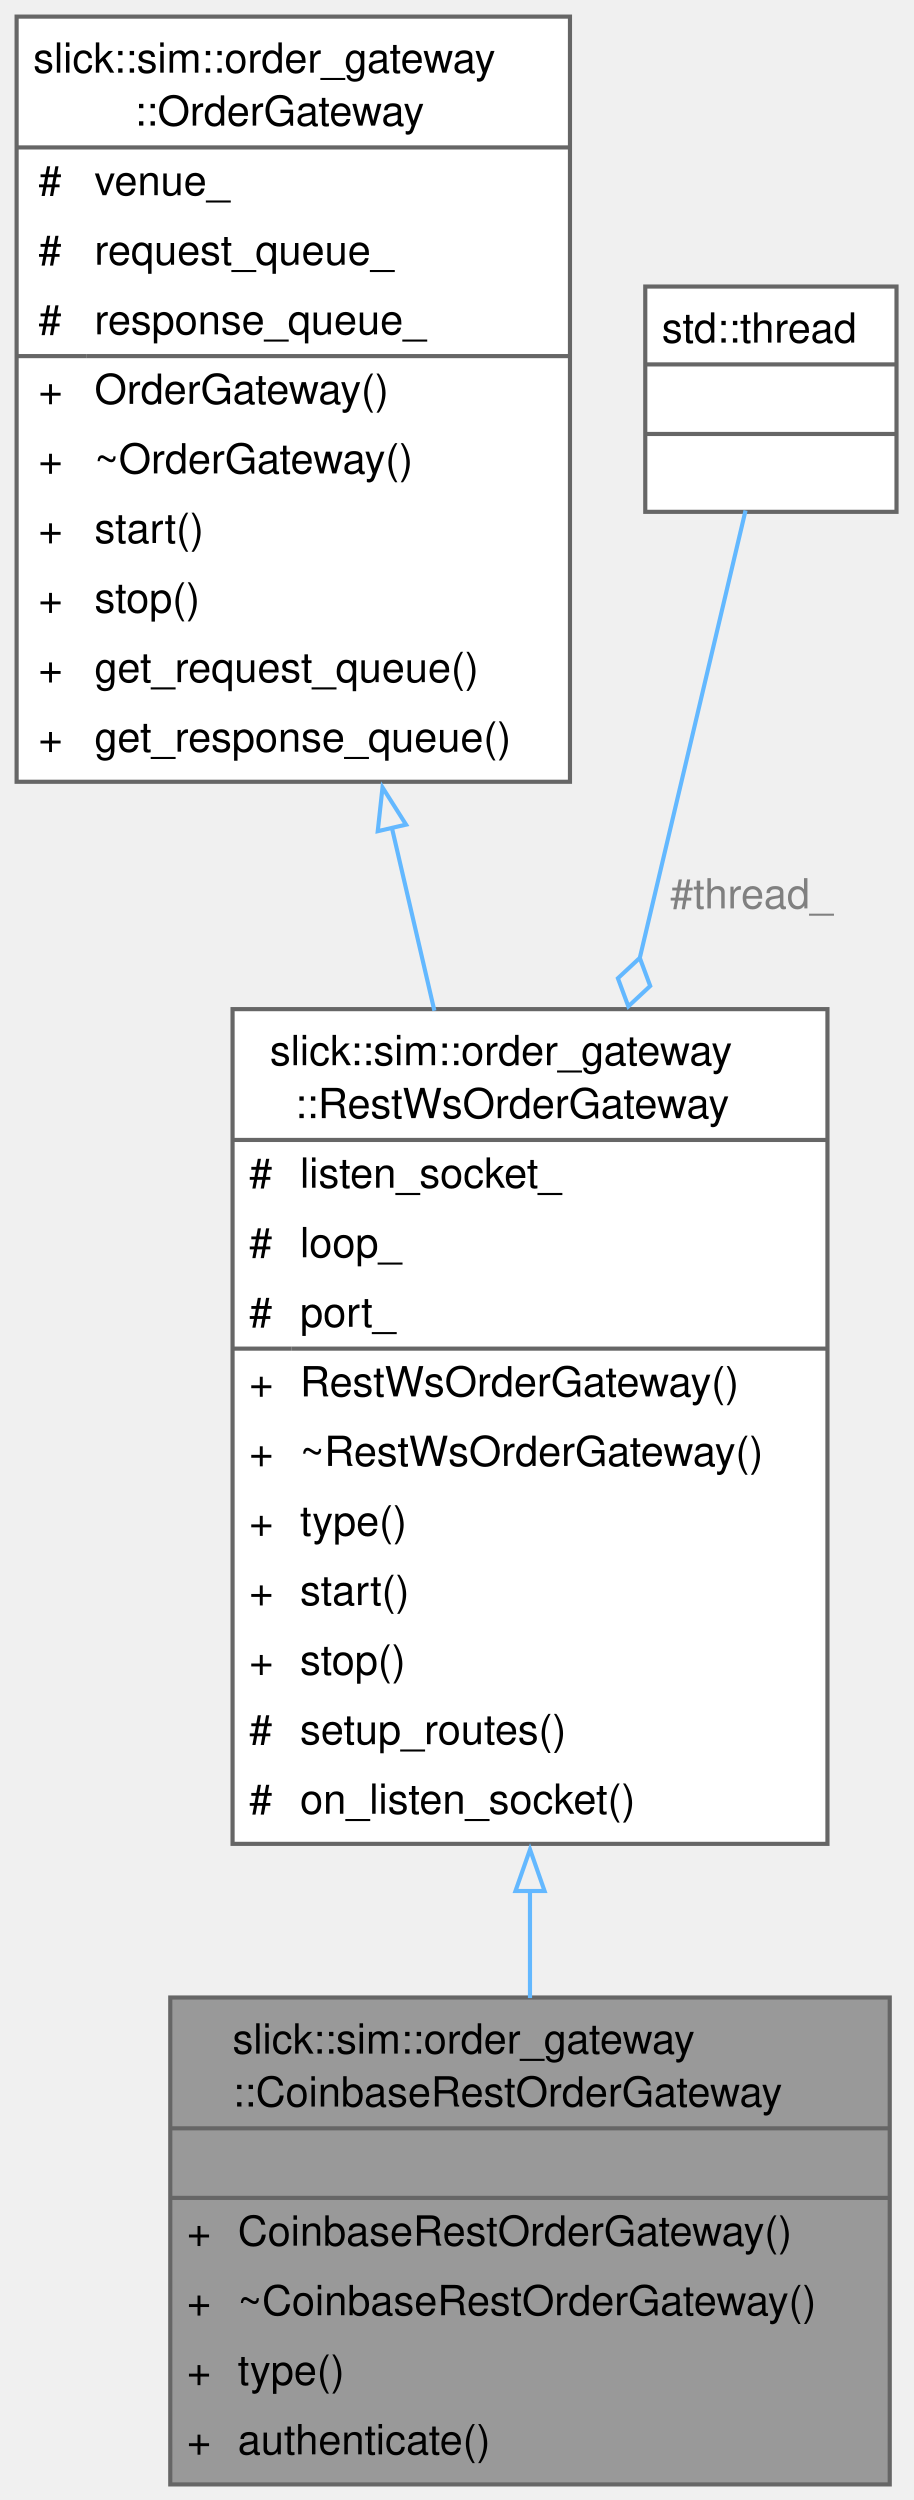
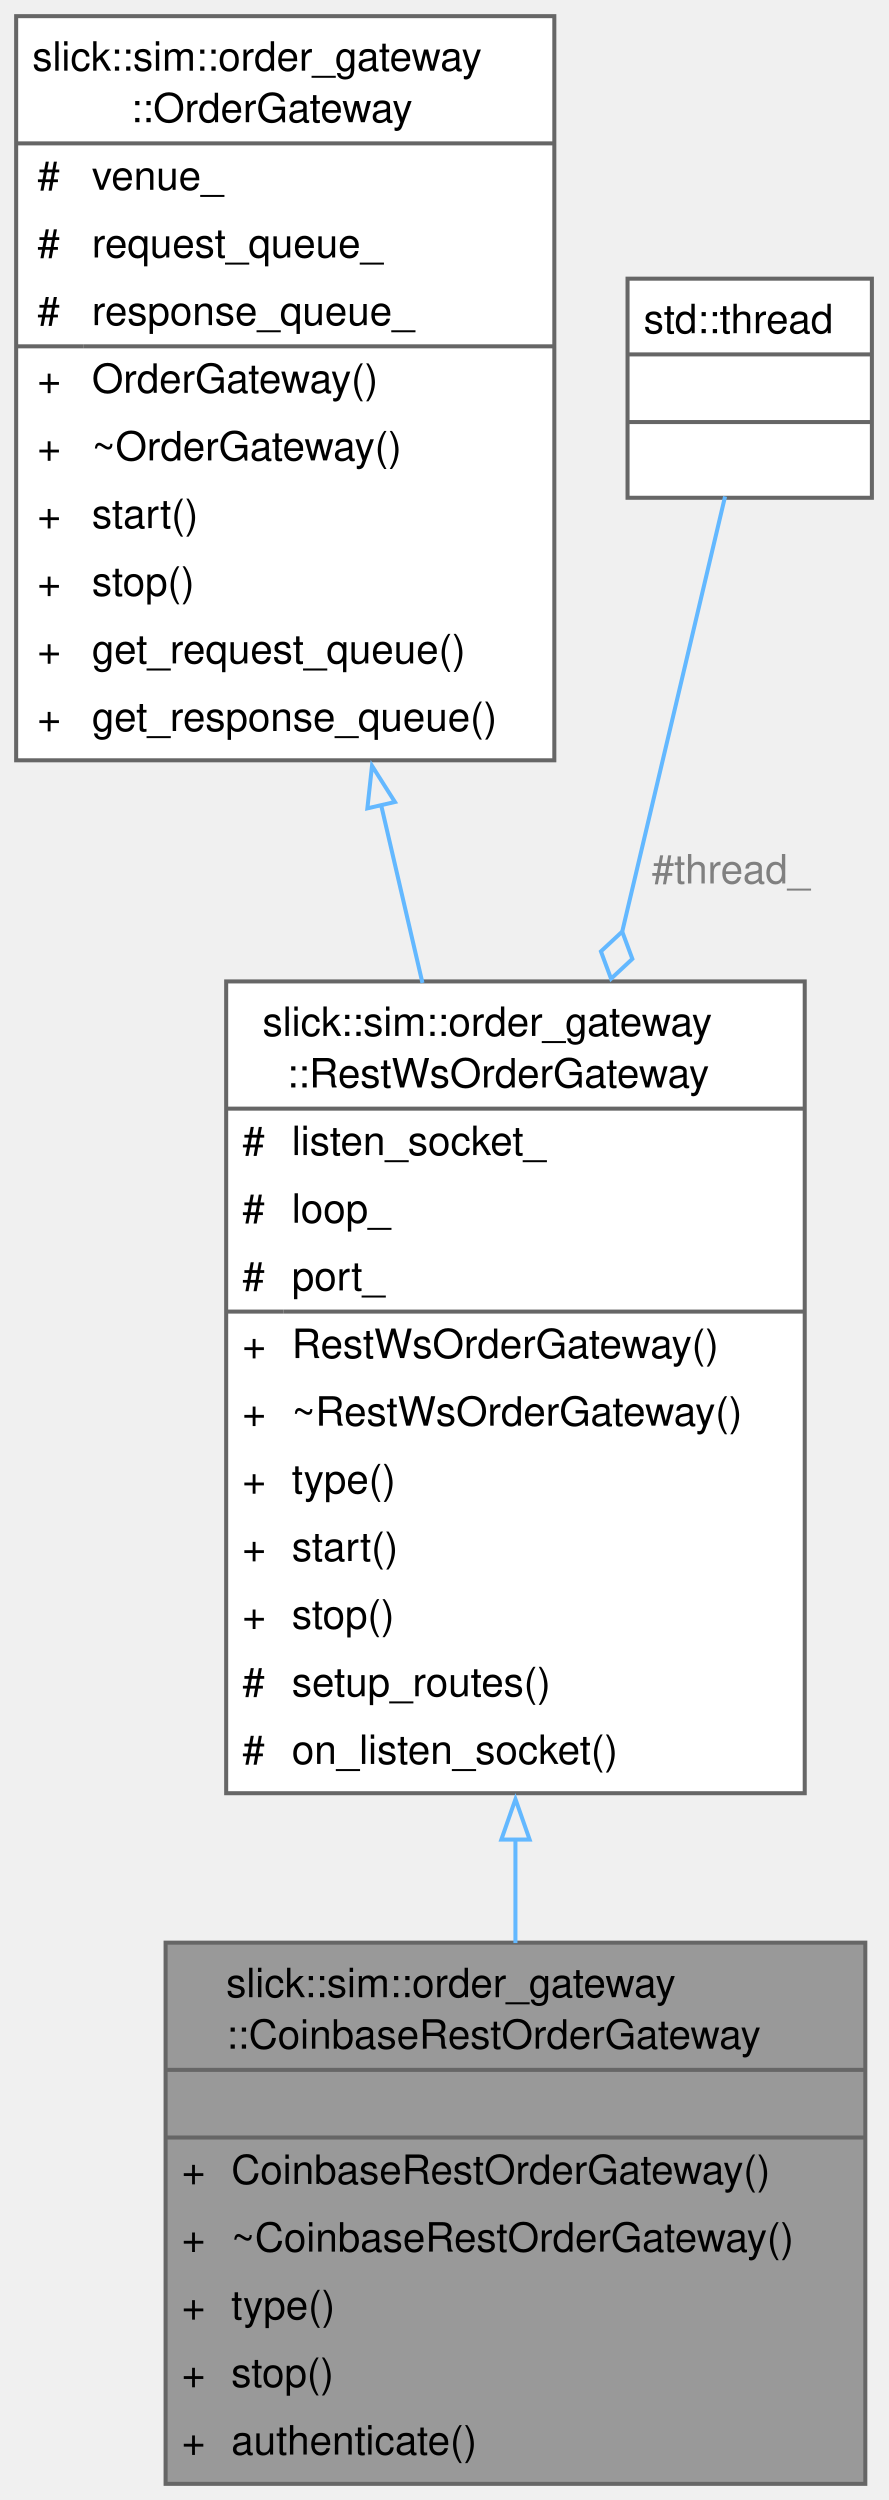
- <svg xmlns="http://www.w3.org/2000/svg" xmlns:xlink="http://www.w3.org/1999/xlink" width="220pt" height="602pt" viewBox="0.00 0.00 220.00 602.00">
-   <g id="graph0" class="graph" transform="scale(1 1) rotate(0) translate(4 598.25)">
+ <svg xmlns="http://www.w3.org/2000/svg" xmlns:xlink="http://www.w3.org/1999/xlink" width="220pt" height="619pt" viewBox="0.00 0.00 220.00 619.00">
+   <g id="graph0" class="graph" transform="scale(1 1) rotate(0) translate(4 615)">
    <g id="Node000001" class="node">
      <g id="a_Node000001">
        <a xlink:title=" ">
-           <polygon fill="#999999" stroke="none" points="210.25,-117.25 37,-117.25 37,0 210.25,0 210.25,-117.25" />
-           <text xml:space="preserve" text-anchor="start" x="52" y="-103.75" font-family="Helvetica,sans-Serif" font-size="10.00">slick::sim::order_gateway</text>
-           <text xml:space="preserve" text-anchor="start" x="52" y="-91" font-family="Helvetica,sans-Serif" font-size="10.00">::CoinbaseRestOrderGateway</text>
-           <text xml:space="preserve" text-anchor="start" x="122.12" y="-74.25" font-family="Helvetica,sans-Serif" font-size="10.00"> </text>
+           <polygon fill="#999999" stroke="none" points="210.25,-134 37,-134 37,0 210.25,0 210.25,-134" />
+           <text xml:space="preserve" text-anchor="start" x="52" y="-120.5" font-family="Helvetica,sans-Serif" font-size="10.00">slick::sim::order_gateway</text>
+           <text xml:space="preserve" text-anchor="start" x="52" y="-107.75" font-family="Helvetica,sans-Serif" font-size="10.00">::CoinbaseRestOrderGateway</text>
+           <text xml:space="preserve" text-anchor="start" x="122.12" y="-91" font-family="Helvetica,sans-Serif" font-size="10.00"> </text>
+           <text xml:space="preserve" text-anchor="start" x="41" y="-74.25" font-family="Helvetica,sans-Serif" font-size="10.00">+</text>
+           <text xml:space="preserve" text-anchor="start" x="53.25" y="-74.25" font-family="Helvetica,sans-Serif" font-size="10.00">CoinbaseRestOrderGateway()</text>
          <text xml:space="preserve" text-anchor="start" x="41" y="-57.5" font-family="Helvetica,sans-Serif" font-size="10.00">+</text>
-           <text xml:space="preserve" text-anchor="start" x="53.25" y="-57.5" font-family="Helvetica,sans-Serif" font-size="10.00">CoinbaseRestOrderGateway()</text>
+           <text xml:space="preserve" text-anchor="start" x="53.25" y="-57.5" font-family="Helvetica,sans-Serif" font-size="10.00">~CoinbaseRestOrderGateway()</text>
          <text xml:space="preserve" text-anchor="start" x="41" y="-40.75" font-family="Helvetica,sans-Serif" font-size="10.00">+</text>
-           <text xml:space="preserve" text-anchor="start" x="53.25" y="-40.75" font-family="Helvetica,sans-Serif" font-size="10.00">~CoinbaseRestOrderGateway()</text>
+           <text xml:space="preserve" text-anchor="start" x="53.25" y="-40.75" font-family="Helvetica,sans-Serif" font-size="10.00">type()</text>
          <text xml:space="preserve" text-anchor="start" x="41" y="-24" font-family="Helvetica,sans-Serif" font-size="10.00">+</text>
-           <text xml:space="preserve" text-anchor="start" x="53.25" y="-24" font-family="Helvetica,sans-Serif" font-size="10.00">type()</text>
+           <text xml:space="preserve" text-anchor="start" x="53.25" y="-24" font-family="Helvetica,sans-Serif" font-size="10.00">stop()</text>
          <text xml:space="preserve" text-anchor="start" x="41" y="-7.25" font-family="Helvetica,sans-Serif" font-size="10.00">+</text>
          <text xml:space="preserve" text-anchor="start" x="53.25" y="-7.25" font-family="Helvetica,sans-Serif" font-size="10.00">authenticate()</text>
+           <polygon fill="#666666" stroke="#666666" points="37,-102.5 37,-102.5 210.25,-102.5 210.25,-102.5 37,-102.5" />
          <polygon fill="#666666" stroke="#666666" points="37,-85.75 37,-85.75 210.25,-85.75 210.25,-85.75 37,-85.75" />
-           <polygon fill="#666666" stroke="#666666" points="37,-69 37,-69 210.25,-69 210.25,-69 37,-69" />
-           <polygon fill="none" stroke="#666666" points="37,0 37,-117.25 210.25,-117.25 210.25,0 37,0" />
+           <polygon fill="none" stroke="#666666" points="37,0 37,-134 210.25,-134 210.25,0 37,0" />
        </a>
      </g>
    </g>
    <g id="Node000002" class="node">
      <g id="a_Node000002">
        <a xlink:href="classslick_1_1sim_1_1order__gateway_1_1RestWsOrderGateway.html" target="_top" xlink:title=" ">
-           <polygon fill="white" stroke="none" points="195.25,-355.25 52,-355.25 52,-154.25 195.25,-154.25 195.25,-355.25" />
-           <text xml:space="preserve" text-anchor="start" x="61" y="-341.75" font-family="Helvetica,sans-Serif" font-size="10.00">slick::sim::order_gateway</text>
-           <text xml:space="preserve" text-anchor="start" x="67" y="-329" font-family="Helvetica,sans-Serif" font-size="10.00">::RestWsOrderGateway</text>
+           <polygon fill="white" stroke="none" points="195.25,-372 52,-372 52,-171 195.25,-171 195.25,-372" />
+           <text xml:space="preserve" text-anchor="start" x="61" y="-358.5" font-family="Helvetica,sans-Serif" font-size="10.00">slick::sim::order_gateway</text>
+           <text xml:space="preserve" text-anchor="start" x="67" y="-345.75" font-family="Helvetica,sans-Serif" font-size="10.00">::RestWsOrderGateway</text>
+           <text xml:space="preserve" text-anchor="start" x="56" y="-329" font-family="Helvetica,sans-Serif" font-size="10.00">#</text>
+           <text xml:space="preserve" text-anchor="start" x="68.25" y="-329" font-family="Helvetica,sans-Serif" font-size="10.00">listen_socket_</text>
          <text xml:space="preserve" text-anchor="start" x="56" y="-312.25" font-family="Helvetica,sans-Serif" font-size="10.00">#</text>
-           <text xml:space="preserve" text-anchor="start" x="68.25" y="-312.25" font-family="Helvetica,sans-Serif" font-size="10.00">listen_socket_</text>
+           <text xml:space="preserve" text-anchor="start" x="68.25" y="-312.25" font-family="Helvetica,sans-Serif" font-size="10.00">loop_</text>
          <text xml:space="preserve" text-anchor="start" x="56" y="-295.5" font-family="Helvetica,sans-Serif" font-size="10.00">#</text>
-           <text xml:space="preserve" text-anchor="start" x="68.25" y="-295.5" font-family="Helvetica,sans-Serif" font-size="10.00">loop_</text>
-           <text xml:space="preserve" text-anchor="start" x="56" y="-278.75" font-family="Helvetica,sans-Serif" font-size="10.00">#</text>
-           <text xml:space="preserve" text-anchor="start" x="68.25" y="-278.75" font-family="Helvetica,sans-Serif" font-size="10.00">port_</text>
+           <text xml:space="preserve" text-anchor="start" x="68.25" y="-295.5" font-family="Helvetica,sans-Serif" font-size="10.00">port_</text>
+           <text xml:space="preserve" text-anchor="start" x="56" y="-278.75" font-family="Helvetica,sans-Serif" font-size="10.00">+</text>
+           <text xml:space="preserve" text-anchor="start" x="68.25" y="-278.75" font-family="Helvetica,sans-Serif" font-size="10.00">RestWsOrderGateway()</text>
          <text xml:space="preserve" text-anchor="start" x="56" y="-262" font-family="Helvetica,sans-Serif" font-size="10.00">+</text>
-           <text xml:space="preserve" text-anchor="start" x="68.25" y="-262" font-family="Helvetica,sans-Serif" font-size="10.00">RestWsOrderGateway()</text>
+           <text xml:space="preserve" text-anchor="start" x="68.25" y="-262" font-family="Helvetica,sans-Serif" font-size="10.00">~RestWsOrderGateway()</text>
          <text xml:space="preserve" text-anchor="start" x="56" y="-245.25" font-family="Helvetica,sans-Serif" font-size="10.00">+</text>
-           <text xml:space="preserve" text-anchor="start" x="68.25" y="-245.25" font-family="Helvetica,sans-Serif" font-size="10.00">~RestWsOrderGateway()</text>
+           <text xml:space="preserve" text-anchor="start" x="68.25" y="-245.25" font-family="Helvetica,sans-Serif" font-size="10.00">type()</text>
          <text xml:space="preserve" text-anchor="start" x="56" y="-228.5" font-family="Helvetica,sans-Serif" font-size="10.00">+</text>
-           <text xml:space="preserve" text-anchor="start" x="68.25" y="-228.5" font-family="Helvetica,sans-Serif" font-size="10.00">type()</text>
+           <text xml:space="preserve" text-anchor="start" x="68.25" y="-228.5" font-family="Helvetica,sans-Serif" font-size="10.00">start()</text>
          <text xml:space="preserve" text-anchor="start" x="56" y="-211.75" font-family="Helvetica,sans-Serif" font-size="10.00">+</text>
-           <text xml:space="preserve" text-anchor="start" x="68.25" y="-211.75" font-family="Helvetica,sans-Serif" font-size="10.00">start()</text>
-           <text xml:space="preserve" text-anchor="start" x="56" y="-195" font-family="Helvetica,sans-Serif" font-size="10.00">+</text>
-           <text xml:space="preserve" text-anchor="start" x="68.25" y="-195" font-family="Helvetica,sans-Serif" font-size="10.00">stop()</text>
+           <text xml:space="preserve" text-anchor="start" x="68.25" y="-211.75" font-family="Helvetica,sans-Serif" font-size="10.00">stop()</text>
+           <text xml:space="preserve" text-anchor="start" x="56" y="-195" font-family="Helvetica,sans-Serif" font-size="10.00">#</text>
+           <text xml:space="preserve" text-anchor="start" x="68.25" y="-195" font-family="Helvetica,sans-Serif" font-size="10.00">setup_routes()</text>
          <text xml:space="preserve" text-anchor="start" x="56" y="-178.25" font-family="Helvetica,sans-Serif" font-size="10.00">#</text>
-           <text xml:space="preserve" text-anchor="start" x="68.25" y="-178.25" font-family="Helvetica,sans-Serif" font-size="10.00">setup_routes()</text>
-           <text xml:space="preserve" text-anchor="start" x="56" y="-161.5" font-family="Helvetica,sans-Serif" font-size="10.00">#</text>
-           <text xml:space="preserve" text-anchor="start" x="68.25" y="-161.5" font-family="Helvetica,sans-Serif" font-size="10.00">on_listen_socket()</text>
-           <polygon fill="#666666" stroke="#666666" points="52,-323.75 52,-323.75 195.25,-323.75 195.25,-323.75 52,-323.75" />
-           <polygon fill="#666666" stroke="#666666" points="52,-273.5 52,-273.5 66.25,-273.5 66.25,-273.5 52,-273.5" />
-           <polygon fill="#666666" stroke="#666666" points="66.25,-273.5 66.25,-273.5 195.25,-273.5 195.25,-273.5 66.25,-273.5" />
-           <polygon fill="none" stroke="#666666" points="52,-154.25 52,-355.25 195.25,-355.25 195.25,-154.25 52,-154.25" />
+           <text xml:space="preserve" text-anchor="start" x="68.25" y="-178.25" font-family="Helvetica,sans-Serif" font-size="10.00">on_listen_socket()</text>
+           <polygon fill="#666666" stroke="#666666" points="52,-340.5 52,-340.5 195.25,-340.5 195.25,-340.5 52,-340.5" />
+           <polygon fill="#666666" stroke="#666666" points="52,-290.25 52,-290.25 66.25,-290.25 66.25,-290.25 52,-290.25" />
+           <polygon fill="#666666" stroke="#666666" points="66.25,-290.25 66.25,-290.25 195.25,-290.25 195.25,-290.25 66.25,-290.25" />
+           <polygon fill="none" stroke="#666666" points="52,-171 52,-372 195.25,-372 195.25,-171 52,-171" />
        </a>
      </g>
    </g>
    <g id="edge1_Node000001_Node000002" class="edge">
      <g id="a_edge1_Node000001_Node000002">
        <a xlink:title=" ">
-           <path fill="none" stroke="#63b8ff" d="M123.62,-143.07C123.62,-134.16 123.62,-125.41 123.62,-117.12" />
-           <polygon fill="none" stroke="#63b8ff" points="120.13,-142.9 123.63,-152.9 127.13,-142.9 120.13,-142.9" />
+           <path fill="none" stroke="#63b8ff" d="M123.62,-159.52C123.62,-150.79 123.62,-142.16 123.62,-133.89" />
+           <polygon fill="none" stroke="#63b8ff" points="120.13,-159.52 123.63,-169.52 127.13,-159.52 120.13,-159.52" />
        </a>
      </g>
    </g>
    <g id="Node000003" class="node">
      <g id="a_Node000003">
        <a xlink:href="classslick_1_1sim_1_1order__gateway_1_1OrderGateway.html" target="_top" xlink:title=" ">
-           <polygon fill="white" stroke="none" points="133.25,-594.25 0,-594.25 0,-410 133.25,-410 133.25,-594.25" />
-           <text xml:space="preserve" text-anchor="start" x="4" y="-580.75" font-family="Helvetica,sans-Serif" font-size="10.00">slick::sim::order_gateway</text>
-           <text xml:space="preserve" text-anchor="start" x="28.38" y="-568" font-family="Helvetica,sans-Serif" font-size="10.00">::OrderGateway</text>
+           <polygon fill="white" stroke="none" points="133.25,-611 0,-611 0,-426.75 133.25,-426.75 133.25,-611" />
+           <text xml:space="preserve" text-anchor="start" x="4" y="-597.5" font-family="Helvetica,sans-Serif" font-size="10.00">slick::sim::order_gateway</text>
+           <text xml:space="preserve" text-anchor="start" x="28.38" y="-584.75" font-family="Helvetica,sans-Serif" font-size="10.00">::OrderGateway</text>
+           <text xml:space="preserve" text-anchor="start" x="5.25" y="-568" font-family="Helvetica,sans-Serif" font-size="10.00">#</text>
+           <text xml:space="preserve" text-anchor="start" x="18.75" y="-568" font-family="Helvetica,sans-Serif" font-size="10.00">venue_</text>
          <text xml:space="preserve" text-anchor="start" x="5.25" y="-551.25" font-family="Helvetica,sans-Serif" font-size="10.00">#</text>
-           <text xml:space="preserve" text-anchor="start" x="18.75" y="-551.25" font-family="Helvetica,sans-Serif" font-size="10.00">venue_</text>
+           <text xml:space="preserve" text-anchor="start" x="18.75" y="-551.25" font-family="Helvetica,sans-Serif" font-size="10.00">request_queue_</text>
          <text xml:space="preserve" text-anchor="start" x="5.25" y="-534.5" font-family="Helvetica,sans-Serif" font-size="10.00">#</text>
-           <text xml:space="preserve" text-anchor="start" x="18.75" y="-534.5" font-family="Helvetica,sans-Serif" font-size="10.00">request_queue_</text>
-           <text xml:space="preserve" text-anchor="start" x="5.25" y="-517.75" font-family="Helvetica,sans-Serif" font-size="10.00">#</text>
-           <text xml:space="preserve" text-anchor="start" x="18.75" y="-517.75" font-family="Helvetica,sans-Serif" font-size="10.00">response_queue_</text>
+           <text xml:space="preserve" text-anchor="start" x="18.75" y="-534.5" font-family="Helvetica,sans-Serif" font-size="10.00">response_queue_</text>
+           <text xml:space="preserve" text-anchor="start" x="5.25" y="-517.75" font-family="Helvetica,sans-Serif" font-size="10.00">+</text>
+           <text xml:space="preserve" text-anchor="start" x="18.75" y="-517.75" font-family="Helvetica,sans-Serif" font-size="10.00">OrderGateway()</text>
          <text xml:space="preserve" text-anchor="start" x="5.25" y="-501" font-family="Helvetica,sans-Serif" font-size="10.00">+</text>
-           <text xml:space="preserve" text-anchor="start" x="18.75" y="-501" font-family="Helvetica,sans-Serif" font-size="10.00">OrderGateway()</text>
+           <text xml:space="preserve" text-anchor="start" x="18.75" y="-501" font-family="Helvetica,sans-Serif" font-size="10.00">~OrderGateway()</text>
          <text xml:space="preserve" text-anchor="start" x="5.25" y="-484.25" font-family="Helvetica,sans-Serif" font-size="10.00">+</text>
-           <text xml:space="preserve" text-anchor="start" x="18.75" y="-484.25" font-family="Helvetica,sans-Serif" font-size="10.00">~OrderGateway()</text>
+           <text xml:space="preserve" text-anchor="start" x="18.75" y="-484.25" font-family="Helvetica,sans-Serif" font-size="10.00">start()</text>
          <text xml:space="preserve" text-anchor="start" x="5.25" y="-467.5" font-family="Helvetica,sans-Serif" font-size="10.00">+</text>
-           <text xml:space="preserve" text-anchor="start" x="18.75" y="-467.5" font-family="Helvetica,sans-Serif" font-size="10.00">start()</text>
+           <text xml:space="preserve" text-anchor="start" x="18.75" y="-467.5" font-family="Helvetica,sans-Serif" font-size="10.00">stop()</text>
          <text xml:space="preserve" text-anchor="start" x="5.25" y="-450.75" font-family="Helvetica,sans-Serif" font-size="10.00">+</text>
-           <text xml:space="preserve" text-anchor="start" x="18.75" y="-450.75" font-family="Helvetica,sans-Serif" font-size="10.00">stop()</text>
+           <text xml:space="preserve" text-anchor="start" x="18.75" y="-450.75" font-family="Helvetica,sans-Serif" font-size="10.00">get_request_queue()</text>
          <text xml:space="preserve" text-anchor="start" x="5.25" y="-434" font-family="Helvetica,sans-Serif" font-size="10.00">+</text>
-           <text xml:space="preserve" text-anchor="start" x="18.75" y="-434" font-family="Helvetica,sans-Serif" font-size="10.00">get_request_queue()</text>
-           <text xml:space="preserve" text-anchor="start" x="5.25" y="-417.25" font-family="Helvetica,sans-Serif" font-size="10.00">+</text>
-           <text xml:space="preserve" text-anchor="start" x="18.75" y="-417.25" font-family="Helvetica,sans-Serif" font-size="10.00">get_response_queue()</text>
-           <polygon fill="#666666" stroke="#666666" points="0,-562.75 0,-562.75 133.25,-562.75 133.25,-562.75 0,-562.75" />
-           <polygon fill="#666666" stroke="#666666" points="0,-512.5 0,-512.5 16.75,-512.5 16.75,-512.5 0,-512.5" />
-           <polygon fill="#666666" stroke="#666666" points="16.75,-512.5 16.75,-512.5 133.25,-512.5 133.25,-512.5 16.75,-512.5" />
-           <polygon fill="none" stroke="#666666" points="0,-410 0,-594.25 133.25,-594.25 133.25,-410 0,-410" />
+           <text xml:space="preserve" text-anchor="start" x="18.75" y="-434" font-family="Helvetica,sans-Serif" font-size="10.00">get_response_queue()</text>
+           <polygon fill="#666666" stroke="#666666" points="0,-579.5 0,-579.5 133.25,-579.5 133.25,-579.5 0,-579.5" />
+           <polygon fill="#666666" stroke="#666666" points="0,-529.25 0,-529.25 16.75,-529.25 16.75,-529.25 0,-529.25" />
+           <polygon fill="#666666" stroke="#666666" points="16.75,-529.25 16.75,-529.25 133.25,-529.25 133.25,-529.25 16.75,-529.25" />
+           <polygon fill="none" stroke="#666666" points="0,-426.75 0,-611 133.25,-611 133.25,-426.75 0,-426.75" />
        </a>
      </g>
    </g>
    <g id="edge2_Node000002_Node000003" class="edge">
      <g id="a_edge2_Node000002_Node000003">
        <a xlink:title=" ">
-           <path fill="none" stroke="#63b8ff" d="M90.34,-399.03C93.74,-384.42 97.22,-369.41 100.6,-354.87" />
-           <polygon fill="none" stroke="#63b8ff" points="86.96,-398.1 88.11,-408.63 93.78,-399.68 86.96,-398.1" />
+           <path fill="none" stroke="#63b8ff" d="M90.34,-415.78C93.74,-401.17 97.22,-386.16 100.6,-371.62" />
+           <polygon fill="none" stroke="#63b8ff" points="86.96,-414.85 88.11,-425.38 93.78,-416.43 86.96,-414.85" />
        </a>
      </g>
    </g>
    <g id="Node000004" class="node">
      <g id="a_Node000004">
        <a xlink:title=" ">
-           <polygon fill="white" stroke="none" points="211.88,-529.25 151.38,-529.25 151.38,-475 211.88,-475 211.88,-529.25" />
-           <text xml:space="preserve" text-anchor="start" x="155.38" y="-515.75" font-family="Helvetica,sans-Serif" font-size="10.00">std::thread</text>
+           <polygon fill="white" stroke="none" points="211.88,-546 151.38,-546 151.38,-491.75 211.88,-491.75 211.88,-546" />
+           <text xml:space="preserve" text-anchor="start" x="155.38" y="-532.5" font-family="Helvetica,sans-Serif" font-size="10.00">std::thread</text>
+           <text xml:space="preserve" text-anchor="start" x="180.12" y="-515.75" font-family="Helvetica,sans-Serif" font-size="10.00"> </text>
          <text xml:space="preserve" text-anchor="start" x="180.12" y="-499" font-family="Helvetica,sans-Serif" font-size="10.00"> </text>
-           <text xml:space="preserve" text-anchor="start" x="180.12" y="-482.25" font-family="Helvetica,sans-Serif" font-size="10.00"> </text>
+           <polygon fill="#666666" stroke="#666666" points="151.38,-527.25 151.38,-527.25 211.88,-527.25 211.88,-527.25 151.38,-527.25" />
          <polygon fill="#666666" stroke="#666666" points="151.38,-510.5 151.38,-510.5 211.88,-510.5 211.88,-510.5 151.38,-510.5" />
-           <polygon fill="#666666" stroke="#666666" points="151.38,-493.75 151.38,-493.75 211.88,-493.75 211.88,-493.75 151.38,-493.75" />
-           <polygon fill="none" stroke="#666666" points="151.38,-475 151.38,-529.25 211.88,-529.25 211.88,-475 151.38,-475" />
+           <polygon fill="none" stroke="#666666" points="151.38,-491.75 151.38,-546 211.88,-546 211.88,-491.75 151.38,-491.75" />
        </a>
      </g>
    </g>
    <g id="edge3_Node000002_Node000004" class="edge">
      <g id="a_edge3_Node000002_Node000004">
        <a xlink:title=" ">
-           <path fill="none" stroke="#63b8ff" d="M175.53,-475.33C169.41,-449.46 159.57,-407.81 150.09,-367.7" />
-           <polygon fill="none" stroke="#63b8ff" points="150.06,-367.59 144.79,-362.68 147.3,-355.92 152.57,-360.83 150.06,-367.59" />
+           <path fill="none" stroke="#63b8ff" d="M175.53,-492.08C169.41,-466.21 159.57,-424.56 150.09,-384.45" />
+           <polygon fill="none" stroke="#63b8ff" points="150.06,-384.34 144.79,-379.43 147.3,-372.67 152.57,-377.58 150.06,-384.34" />
        </a>
      </g>
-       <text xml:space="preserve" text-anchor="start" x="157.36" y="-379.5" font-family="Helvetica,sans-Serif" font-size="10.00" fill="grey">#thread_</text>
+       <text xml:space="preserve" text-anchor="start" x="157.36" y="-396.25" font-family="Helvetica,sans-Serif" font-size="10.00" fill="grey">#thread_</text>
    </g>
  </g>
</svg>
